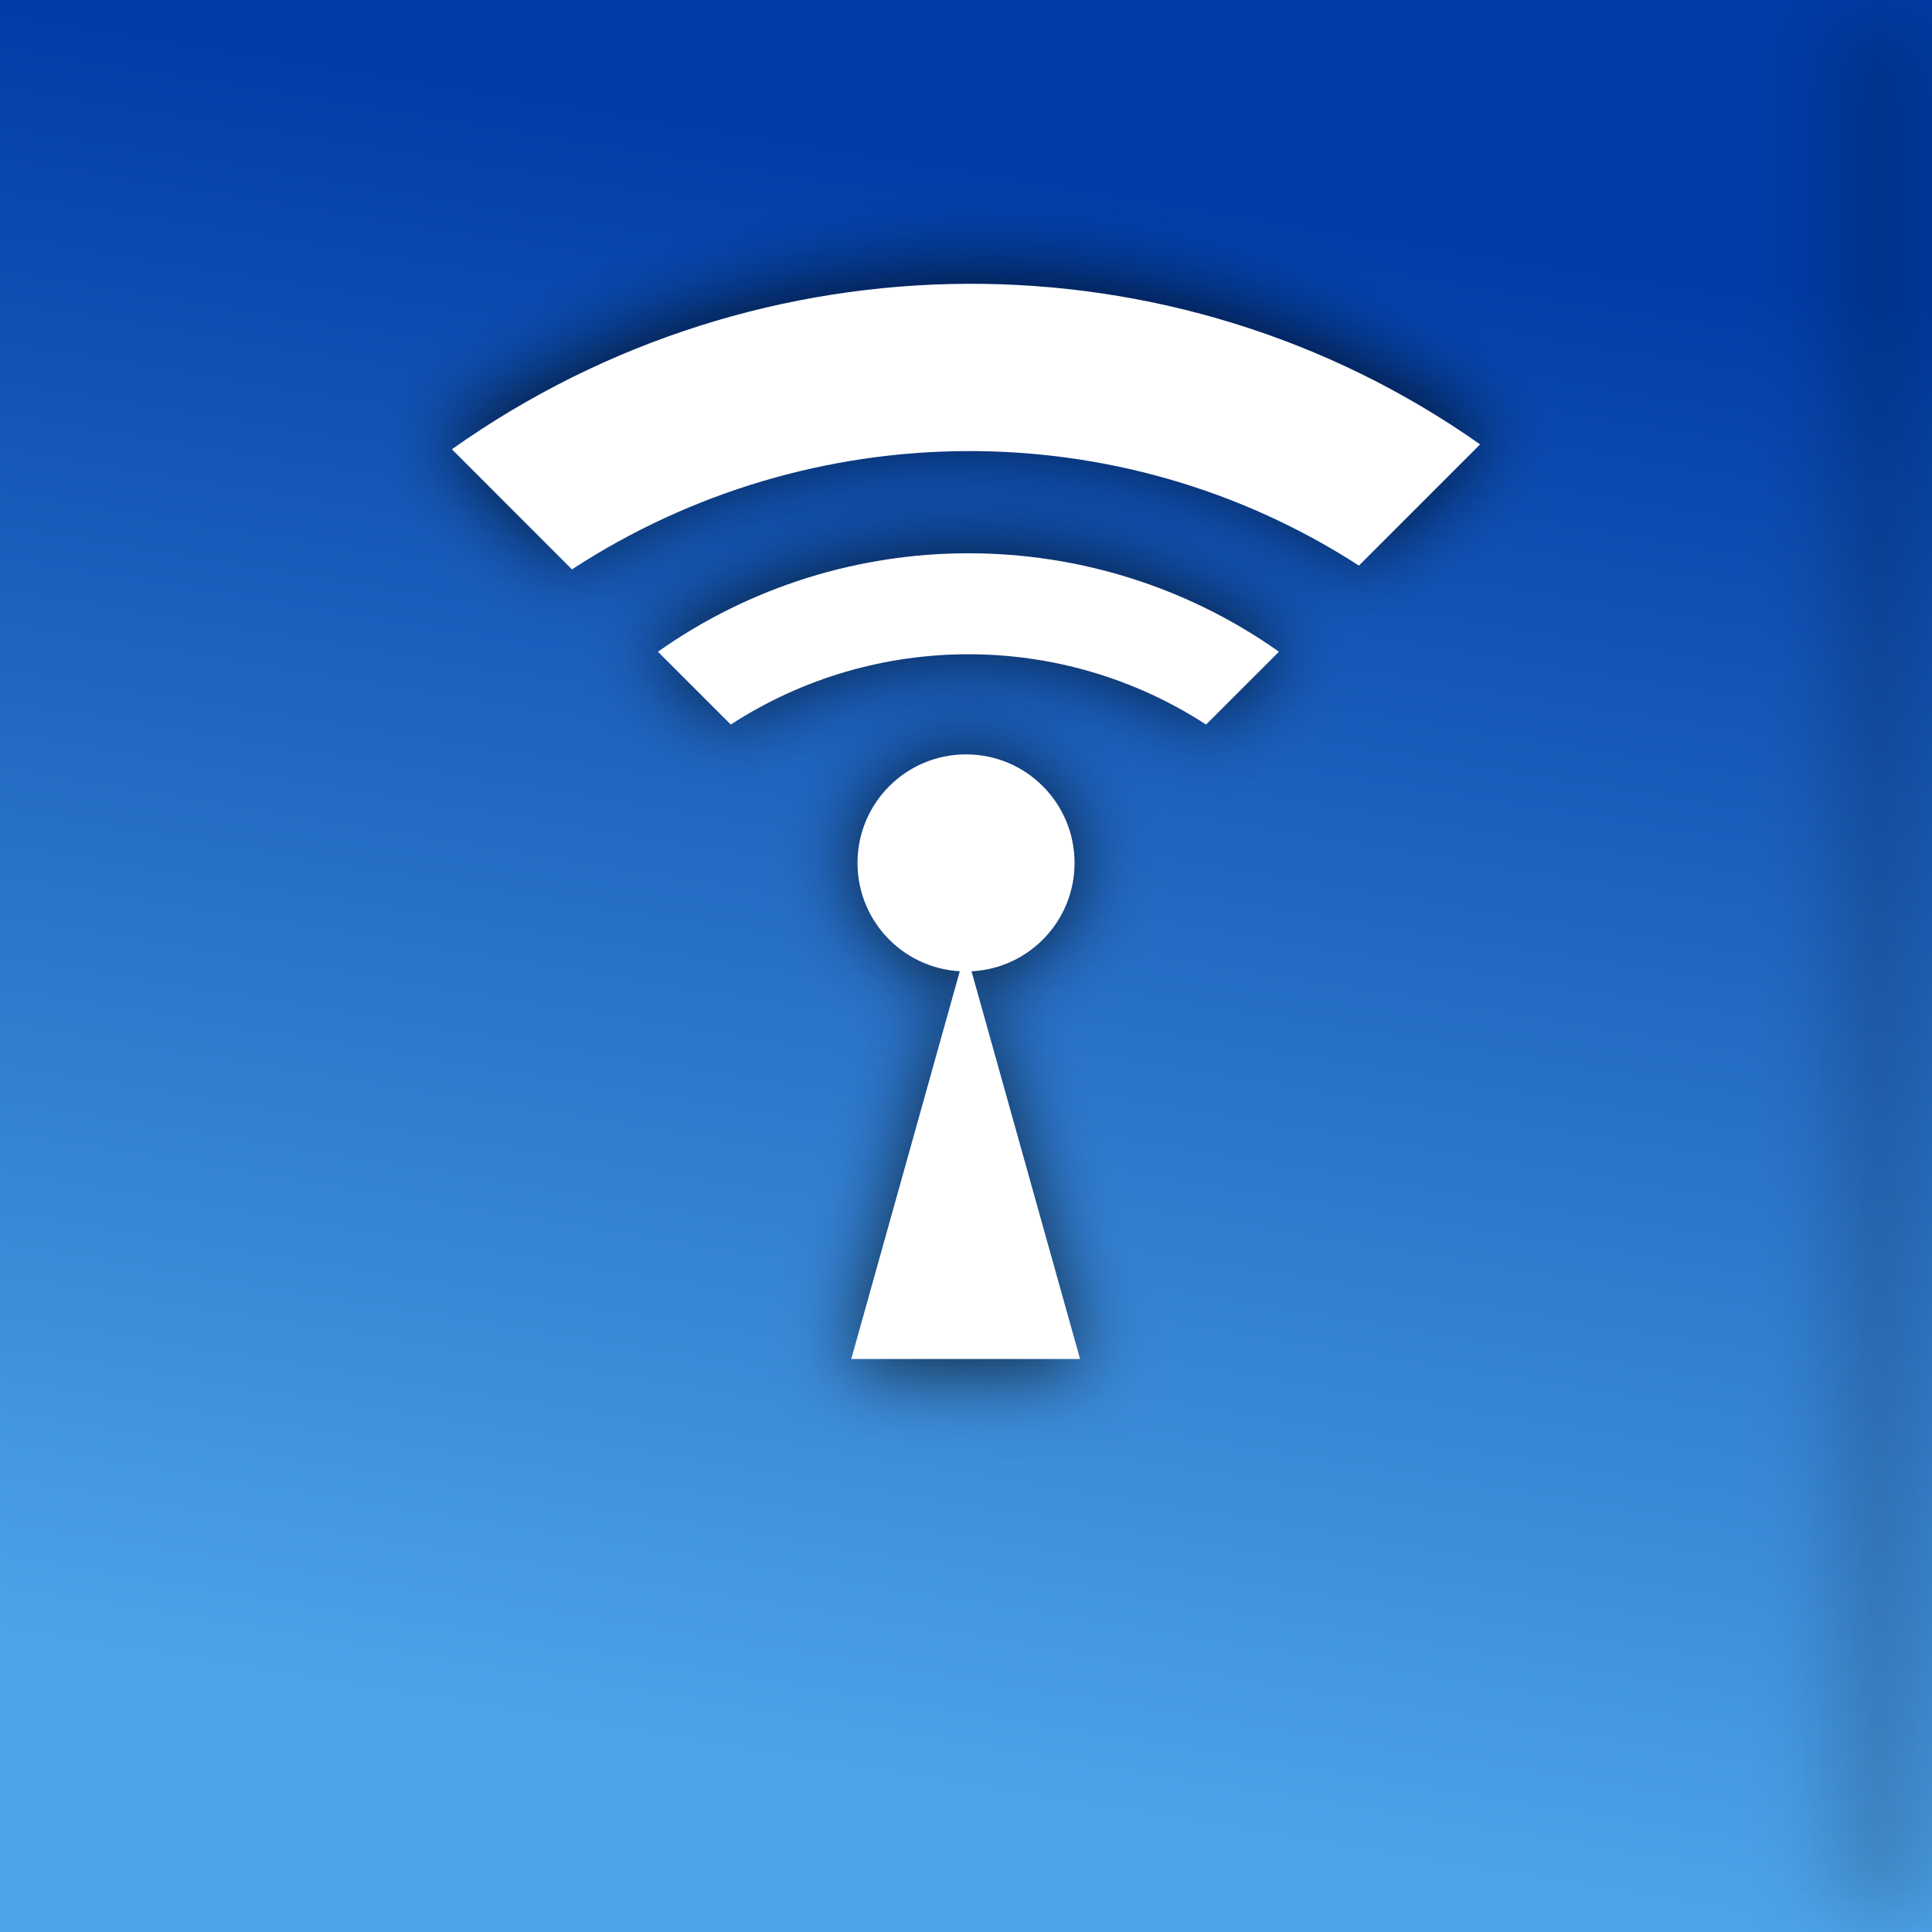
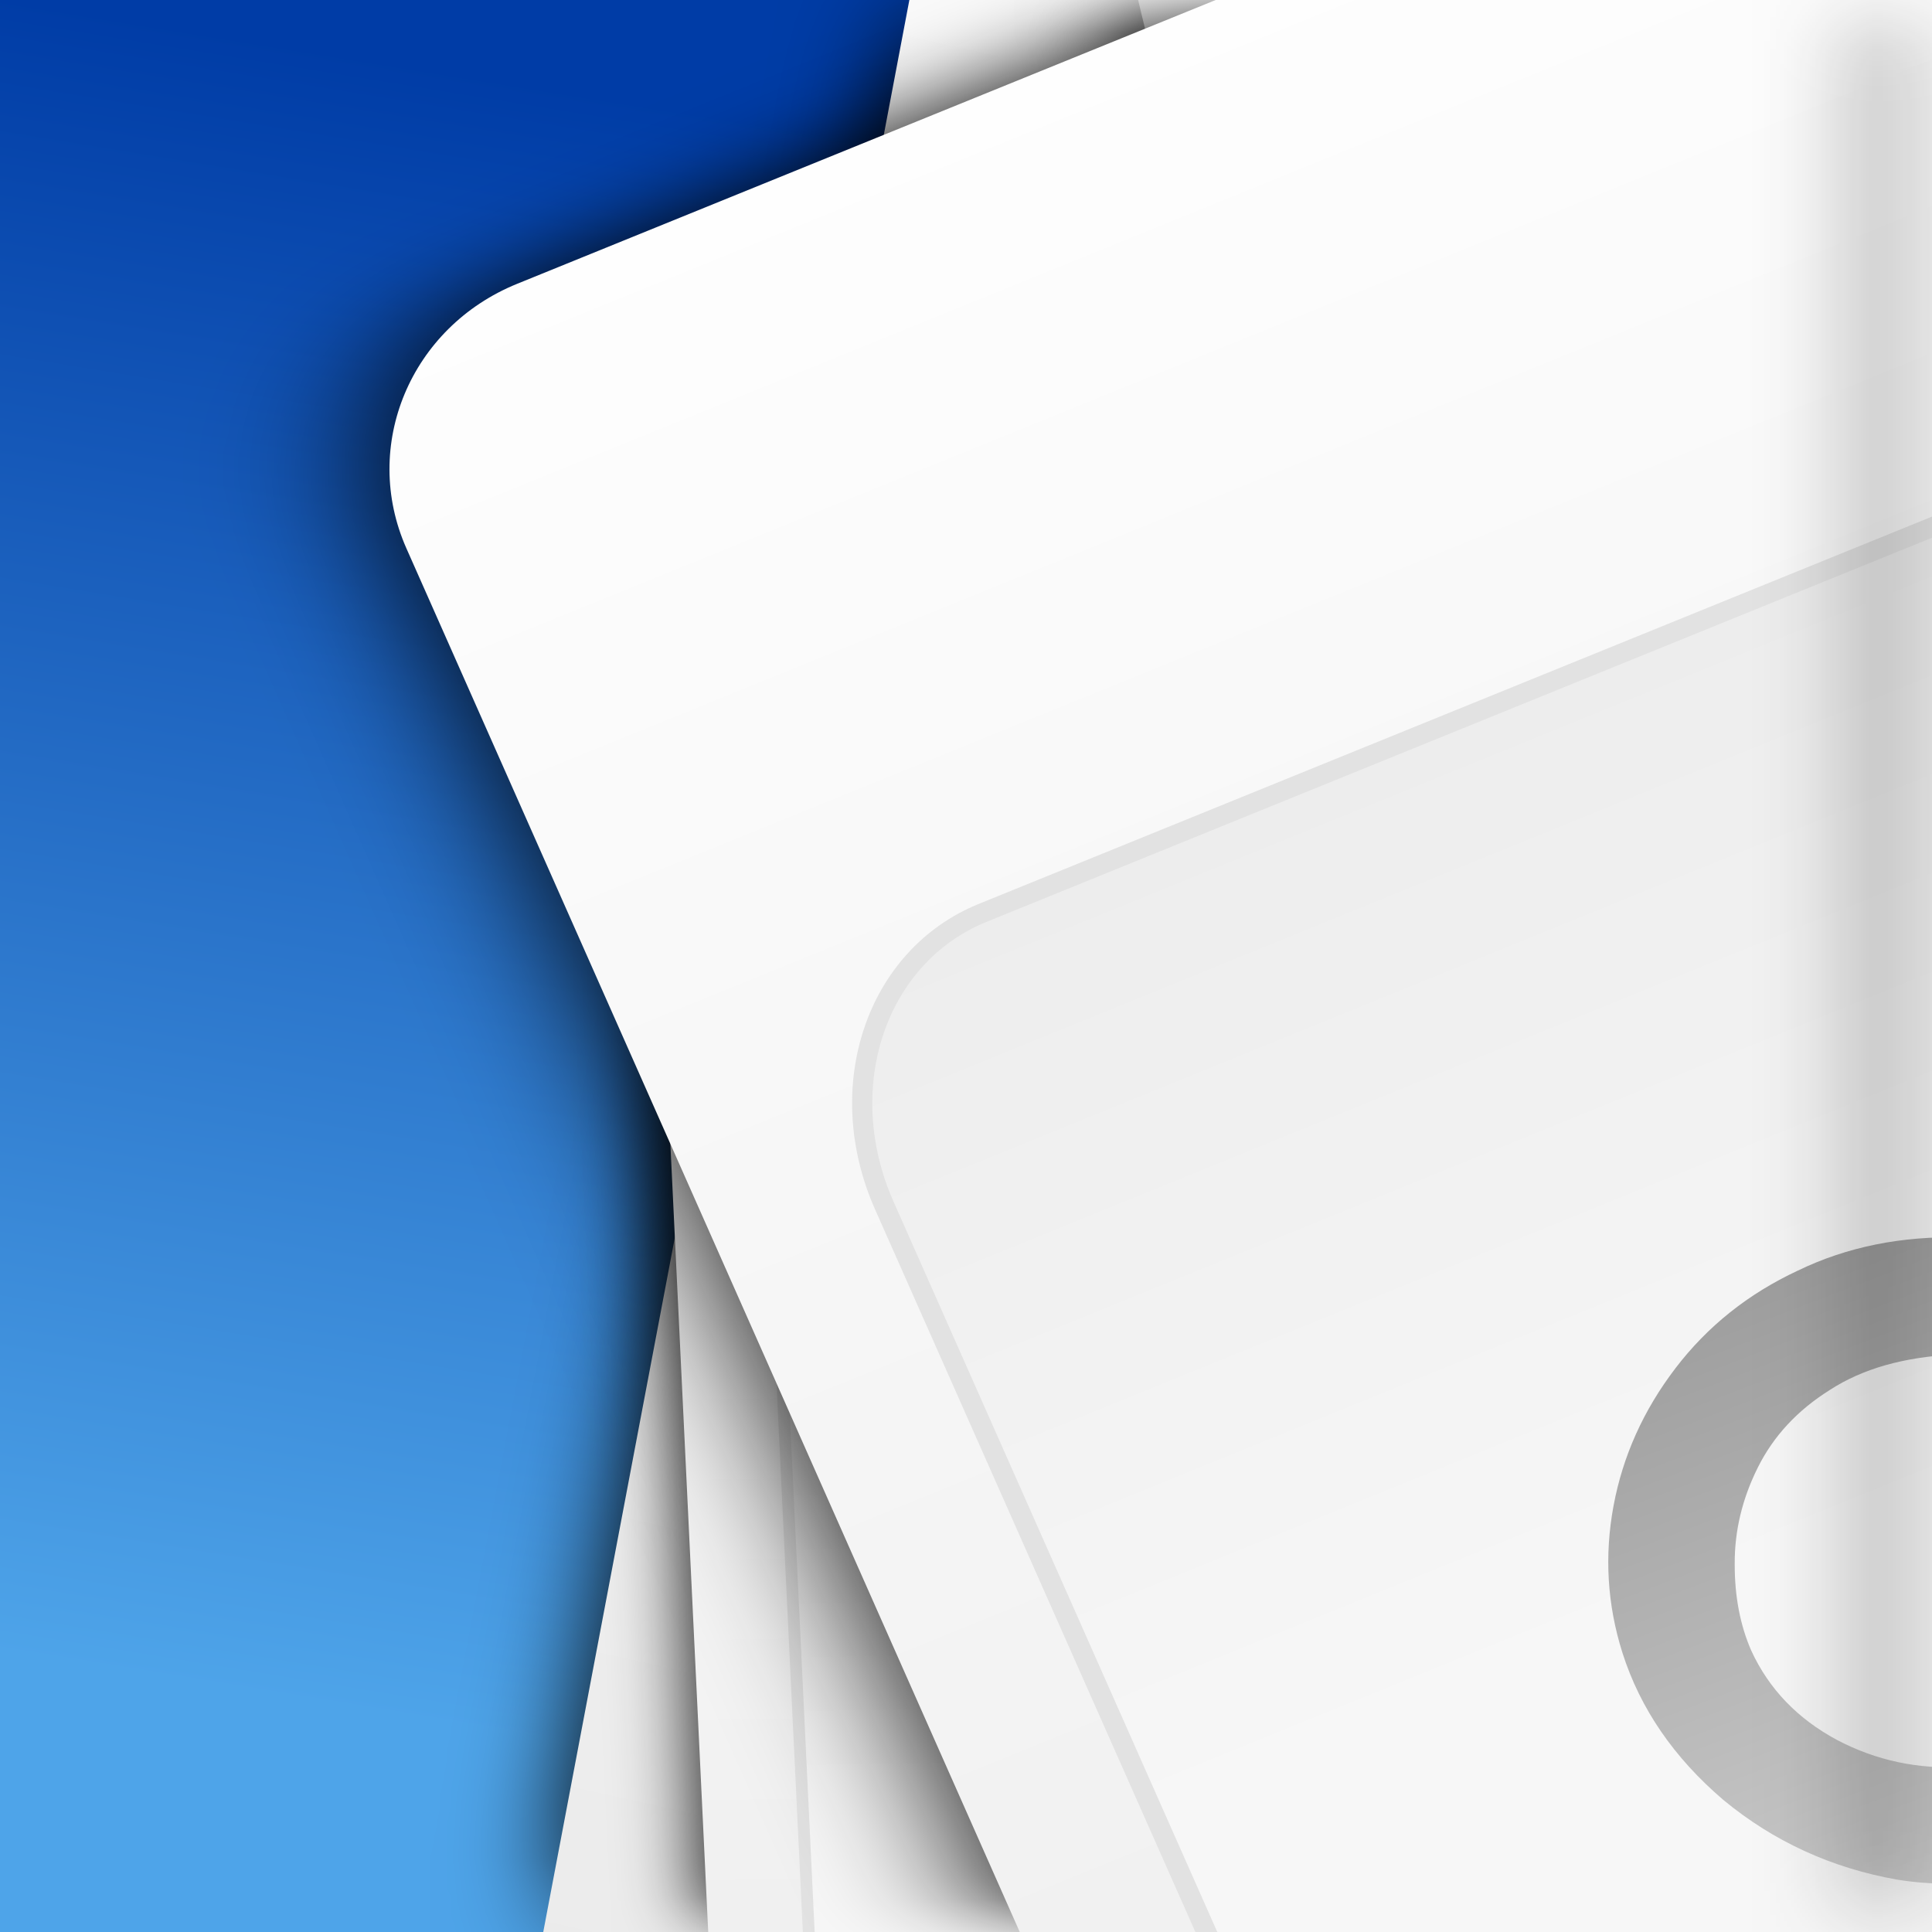
<svg xmlns="http://www.w3.org/2000/svg" xmlns:xlink="http://www.w3.org/1999/xlink" width="155" height="155" id="svg2" version="1.1">
  <defs id="defs4">
    <linearGradient gradientUnits="userSpaceOnUse" y2="-344.209" x2="446.429" y1="44.791" x1="351.429" id="linearGradient3154" xlink:href="#linearGradient3155" />
    <linearGradient id="linearGradient3155">
      <stop id="stop3157" offset="0" style="stop-color:#4ea4e9;stop-opacity:1" />
      <stop id="stop3159" offset="1" style="stop-color:#003ca6;stop-opacity:1" />
    </linearGradient>
    <filter id="filter2431" height="1.261" y="-0.131" width="1.261" x="-0.131">
      <feGaussianBlur id="feGaussianBlur2433" stdDeviation="0.568" />
    </filter>
    <filter id="filter2425">
      <feGaussianBlur id="feGaussianBlur2427" stdDeviation="0.382" />
    </filter>
    <filter id="filter2419">
      <feGaussianBlur id="feGaussianBlur2421" stdDeviation="0.254" />
    </filter>
    <filter id="filter2413">
      <feGaussianBlur id="feGaussianBlur2415" stdDeviation="0.156" />
    </filter>
    <filter id="filter4091">
      <feGaussianBlur stdDeviation="0.662" id="feGaussianBlur4093" />
    </filter>
    <filter id="filter4180">
      <feGaussianBlur stdDeviation="9.863" id="feGaussianBlur4182" />
    </filter>
+     <filter color-interpolation-filters="sRGB" id="filter5502">
+       <feGaussianBlur stdDeviation="3.444" id="feGaussianBlur5504" />
+     </filter>
+     <linearGradient xlink:href="#linearGradient3526" id="linearGradient5606" gradientUnits="userSpaceOnUse" gradientTransform="matrix(1.329845,0,0,1.329845,-279.8721,-406.3756)" x1="339" y1="579.362" x2="339" y2="432.145" />
+     <linearGradient id="linearGradient3526">
+       <stop style="stop-color:#ebebeb;stop-opacity:1" offset="0" id="stop3528" />
+       <stop style="stop-color:#ffffff;stop-opacity:1" offset="1" id="stop3530" />
+     </linearGradient>
+     <linearGradient xlink:href="#linearGradient3532" id="linearGradient5608" gradientUnits="userSpaceOnUse" gradientTransform="matrix(1.329845,0,0,1.530868,-279.8721,-516.9184)" x1="339.016" y1="533.38" x2="339" y2="490.357" />
+     <linearGradient id="linearGradient3532">
+       <stop id="stop3534" offset="0" style="stop-color:#f7f7f7;stop-opacity:1" />
+       <stop id="stop3536" offset="1" style="stop-color:#ededed;stop-opacity:1" />
+     </linearGradient>
+     <filter color-interpolation-filters="sRGB" id="filter5025" x="-0.119" width="1.238" y="-0.119" height="1.238">
+       <feGaussianBlur stdDeviation="4.751" id="feGaussianBlur5027" />
+     </filter>
+     <linearGradient xlink:href="#linearGradient5444" id="linearGradient5055" gradientUnits="userSpaceOnUse" gradientTransform="matrix(0.8421053,0,0,1.043478,113.462,-18.74831)" x1="204.889" y1="422.582" x2="204.889" y2="405.217" />
+     <linearGradient id="linearGradient5444">
+       <stop id="stop5446" offset="0" style="stop-color:#f9dfa4;stop-opacity:1" />
+       <stop id="stop5448" offset="1" style="stop-color:#ffffff;stop-opacity:1" />
+     </linearGradient>
+     <linearGradient xlink:href="#linearGradient3526" id="linearGradient4565" gradientUnits="userSpaceOnUse" gradientTransform="matrix(1.329845,0,0,1.329845,-279.8721,-406.3756)" x1="339" y1="579.362" x2="339" y2="432.145" />
+     <linearGradient xlink:href="#linearGradient3532" id="linearGradient4567" gradientUnits="userSpaceOnUse" gradientTransform="matrix(1.329845,0,0,1.530868,-279.8721,-516.9184)" x1="339.016" y1="533.38" x2="339" y2="490.357" />
+     <linearGradient xlink:href="#linearGradient3514" id="linearGradient6003" gradientUnits="userSpaceOnUse" gradientTransform="translate(-387.9703,86.75708)" x1="539.081" y1="238.937" x2="539.869" y2="191.766" />
+     <linearGradient id="linearGradient3514">
+       <stop style="stop-color:#cccccc;stop-opacity:1;" offset="0" id="stop3516" />
+       <stop style="stop-color:#9d9d9d;stop-opacity:1" offset="1" id="stop3518" />
+     </linearGradient>
+     <linearGradient xlink:href="#linearGradient3526" id="linearGradient5590" gradientUnits="userSpaceOnUse" gradientTransform="matrix(1.329845,0,0,1.329845,-279.8721,-406.3756)" x1="339" y1="579.362" x2="339" y2="432.145" />
+     <linearGradient xlink:href="#linearGradient3532" id="linearGradient5592" gradientUnits="userSpaceOnUse" gradientTransform="matrix(1.329845,0,0,1.530868,-279.8721,-516.9184)" x1="339.016" y1="533.38" x2="339" y2="490.357" />
+     <linearGradient xlink:href="#linearGradient3526" id="linearGradient5518" gradientUnits="userSpaceOnUse" gradientTransform="matrix(1.329845,0,0,1.329845,-279.8721,-406.3756)" x1="339" y1="579.362" x2="339" y2="432.145" />
+     <linearGradient xlink:href="#linearGradient3532" id="linearGradient5520" gradientUnits="userSpaceOnUse" gradientTransform="matrix(1.329845,0,0,1.530868,-279.8721,-516.9184)" x1="339.016" y1="533.38" x2="339" y2="490.357" />
+     <linearGradient xlink:href="#linearGradient3526" id="linearGradient5572" gradientUnits="userSpaceOnUse" gradientTransform="matrix(1.329845,0,0,1.329845,-279.8721,-406.3756)" x1="339" y1="579.362" x2="339" y2="432.145" />
+     <linearGradient xlink:href="#linearGradient3532" id="linearGradient5574" gradientUnits="userSpaceOnUse" gradientTransform="matrix(1.329845,0,0,1.530868,-279.8721,-516.9184)" x1="339.016" y1="533.38" x2="339" y2="490.357" />
+     <linearGradient xlink:href="#linearGradient3526" id="linearGradient5620" gradientUnits="userSpaceOnUse" gradientTransform="matrix(1.329845,0,0,1.329845,-279.8721,-406.3756)" x1="339" y1="579.362" x2="339" y2="432.145" />
+     <linearGradient xlink:href="#linearGradient3532" id="linearGradient5622" gradientUnits="userSpaceOnUse" gradientTransform="matrix(1.329845,0,0,1.530868,-279.8721,-516.9184)" x1="339.016" y1="533.38" x2="339" y2="490.357" />
+     <linearGradient xlink:href="#linearGradient3526" id="linearGradient5554" gradientUnits="userSpaceOnUse" gradientTransform="matrix(1.329845,0,0,1.329845,-279.8721,-406.3756)" x1="339" y1="579.362" x2="339" y2="432.145" />
+     <linearGradient xlink:href="#linearGradient3532" id="linearGradient5556" gradientUnits="userSpaceOnUse" gradientTransform="matrix(1.329845,0,0,1.530868,-279.8721,-516.9184)" x1="339.016" y1="533.38" x2="339" y2="490.357" />
+     <linearGradient xlink:href="#linearGradient4909" id="linearGradient4928" gradientUnits="userSpaceOnUse" gradientTransform="translate(84.57145,708.2093)" x1="73.429" y1="-367.209" x2="222.429" y2="-676.209" />
+     <linearGradient id="linearGradient4909">
+       <stop id="stop4911" offset="0" style="stop-color:#4ea4e9;stop-opacity:1" />
+       <stop id="stop4913" offset="1" style="stop-color:#003ca6;stop-opacity:1" />
+     </linearGradient>
+     <linearGradient y2="-676.209" x2="222.429" y1="-367.209" x1="73.429" gradientTransform="translate(221.2217,726.321)" gradientUnits="userSpaceOnUse" id="linearGradient3278" xlink:href="#linearGradient4909" />
+     <linearGradient xlink:href="#linearGradient4909" id="linearGradient3794" gradientUnits="userSpaceOnUse" gradientTransform="translate(1133.536,1293.399)" x1="73.429" y1="-367.209" x2="222.429" y2="-676.209" />
+     <linearGradient xlink:href="#linearGradient3526" id="linearGradient3796" gradientUnits="userSpaceOnUse" gradientTransform="matrix(1.329845,0,0,1.329845,-279.8721,-406.3756)" x1="339" y1="579.362" x2="339" y2="432.145" />
+     <linearGradient xlink:href="#linearGradient3532" id="linearGradient3798" gradientUnits="userSpaceOnUse" gradientTransform="matrix(1.329845,0,0,1.530868,-279.8721,-516.9184)" x1="339.016" y1="533.38" x2="339" y2="490.357" />
+     <linearGradient xlink:href="#linearGradient3526" id="linearGradient3800" gradientUnits="userSpaceOnUse" gradientTransform="matrix(1.329845,0,0,1.329845,-279.8721,-406.3756)" x1="339" y1="579.362" x2="339" y2="432.145" />
+     <linearGradient xlink:href="#linearGradient3532" id="linearGradient3802" gradientUnits="userSpaceOnUse" gradientTransform="matrix(1.329845,0,0,1.530868,-279.8721,-516.9184)" x1="339.016" y1="533.38" x2="339" y2="490.357" />
+     <linearGradient xlink:href="#linearGradient3526" id="linearGradient3804" gradientUnits="userSpaceOnUse" gradientTransform="matrix(1.329845,0,0,1.329845,-279.8721,-406.3756)" x1="339" y1="579.362" x2="339" y2="432.145" />
+     <linearGradient xlink:href="#linearGradient3532" id="linearGradient3806" gradientUnits="userSpaceOnUse" gradientTransform="matrix(1.329845,0,0,1.530868,-279.8721,-516.9184)" x1="339.016" y1="533.38" x2="339" y2="490.357" />
+     <linearGradient xlink:href="#linearGradient3526" id="linearGradient3808" gradientUnits="userSpaceOnUse" gradientTransform="matrix(1.329845,0,0,1.329845,-279.8721,-406.3756)" x1="339" y1="579.362" x2="339" y2="432.145" />
+     <linearGradient xlink:href="#linearGradient3532" id="linearGradient3810" gradientUnits="userSpaceOnUse" gradientTransform="matrix(1.329845,0,0,1.530868,-279.8721,-516.9184)" x1="339.016" y1="533.38" x2="339" y2="490.357" />
+     <linearGradient xlink:href="#linearGradient3526" id="linearGradient3812" gradientUnits="userSpaceOnUse" gradientTransform="matrix(1.329845,0,0,1.329845,-279.8721,-406.3756)" x1="339" y1="579.362" x2="339" y2="432.145" />
+     <linearGradient xlink:href="#linearGradient3532" id="linearGradient3814" gradientUnits="userSpaceOnUse" gradientTransform="matrix(1.329845,0,0,1.530868,-279.8721,-516.9184)" x1="339.016" y1="533.38" x2="339" y2="490.357" />
+     <linearGradient xlink:href="#linearGradient3526" id="linearGradient3816" gradientUnits="userSpaceOnUse" gradientTransform="matrix(1.329845,0,0,1.329845,-279.8721,-406.3756)" x1="339" y1="579.362" x2="339" y2="432.145" />
+     <linearGradient xlink:href="#linearGradient3532" id="linearGradient3818" gradientUnits="userSpaceOnUse" gradientTransform="matrix(1.329845,0,0,1.530868,-279.8721,-516.9184)" x1="339.016" y1="533.38" x2="339" y2="490.357" />
+     <linearGradient xlink:href="#linearGradient3514" id="linearGradient3820" gradientUnits="userSpaceOnUse" gradientTransform="translate(-387.9703,86.75708)" x1="539.081" y1="238.937" x2="539.869" y2="191.766" />
+     <linearGradient xlink:href="#linearGradient5444" id="linearGradient3822" gradientUnits="userSpaceOnUse" gradientTransform="matrix(0.8421053,0,0,1.043478,113.462,-18.74831)" x1="204.889" y1="422.582" x2="204.889" y2="405.217" />
+     <linearGradient xlink:href="#linearGradient3526" id="linearGradient3824" gradientUnits="userSpaceOnUse" gradientTransform="matrix(1.329845,0,0,1.329845,-279.8721,-406.3756)" x1="339" y1="579.362" x2="339" y2="432.145" />
+     <linearGradient xlink:href="#linearGradient3532" id="linearGradient3826" gradientUnits="userSpaceOnUse" gradientTransform="matrix(1.329845,0,0,1.530868,-279.8721,-516.9184)" x1="339.016" y1="533.38" x2="339" y2="490.357" />
  </defs>
  <g id="layer1" transform="translate(0,-897.3622)">
    <g transform="matrix(0.484375,0,0,0.3229167,-170.2232,1015.617)" id="layer1-9">
      <rect y="-366.209" x="351.429" height="480" width="320" id="rect2383" style="fill:url(#linearGradient3154);fill-opacity:1;fill-rule:nonzero;stroke:none;stroke-width:5;marker:none;visibility:visible;display:inline;overflow:visible;enable-background:accumulate" />
    </g>
-     <g id="g4184" transform="translate(0,-6)">
-       <g id="g4017" transform="matrix(4.559277,0,0,4.559277,20.50904,904.8074)" style="opacity:0.691;fill:#000000;filter:url(#filter4091)">
-         <g transform="translate(0.5000001,0)" id="g4019" style="fill:#000000">
-           <path style="fill:#000000;fill-opacity:1;fill-rule:nonzero;stroke:none;stroke-width:1;marker:none;visibility:visible;display:inline;overflow:visible;enable-background:accumulate" d="m 6.459,11.085 1.31,1.31 c 2.596,-1.686 5.953,-1.686 8.549,0 L 17.629,11.085 C 14.291,8.724 9.798,8.724 6.459,11.085 z" id="path4021" />
-           <path id="path4023" d="M 2.753,7.444 4.912,9.604 C 9.224,6.792 14.781,6.765 19.067,9.536 L 21.247,7.356 C 15.738,3.472 8.299,3.508 2.753,7.444 z" style="fill:#000000;fill-opacity:1;fill-rule:nonzero;stroke:none;stroke-width:1;marker:none;visibility:visible;display:inline;overflow:visible;enable-background:accumulate" />
-           <g id="g4025" transform="matrix(1.973202,0,0,1.973202,-7.732024,-14.40972)" style="fill:#000000">
-             <path transform="matrix(0.6333333,0,0,0.6333333,3.668836,6.168802)" d="m 11.559,13.7 c 0,0.863 -0.699,1.562 -1.562,1.562 -0.863,0 -1.562,-0.699 -1.562,-1.562 0,-0.863 0.699,-1.562 1.562,-1.562 0.863,0 1.562,0.699 1.562,1.562 z" id="path4027" style="fill:#000000;fill-opacity:1;fill-rule:nonzero;stroke:none;stroke-width:1;marker:none;visibility:visible;display:inline;overflow:visible;enable-background:accumulate" />
-             <path transform="matrix(0.4007756,0,0,0.8266823,2.588939,6.843075)" d="m 21.085,15.15 -5.203,0 2.602,-4.506 2.602,4.506 z" id="path4029" style="fill:#000000;fill-opacity:1;fill-rule:nonzero;stroke:none;stroke-width:1;marker:none;visibility:visible;display:inline;overflow:visible;enable-background:accumulate" />
-           </g>
-         </g>
+     <g transform="matrix(1.128561,-0.2326902,0.2613892,1.093315,1275.348,684.1041)" id="g5542">
+       <rect style="fill:#000000;fill-opacity:1;fill-rule:nonzero;stroke:none;stroke-width:5;marker:none;visibility:visible;display:inline;overflow:visible;filter:url(#filter5502);enable-background:accumulate" id="rect5544" width="152" height="152" x="254" y="440.362" rx="11" ry="11" transform="matrix(1.329845,4.205256e-4,-4.205256e-4,1.329845,-279.7436,-406.4641)" />
+       <g id="g5546">
+         <rect transform="matrix(1,3.1622155e-4,-3.1622155e-4,1,0,0)" style="fill:url(#linearGradient3796);fill-opacity:1;fill-rule:nonzero;stroke:none;stroke-width:5;marker:none;visibility:visible;display:inline;overflow:visible;enable-background:accumulate" id="rect5548" width="202.136" height="202.136" x="57.908" y="179.238" rx="14.628" ry="14.628" />
+         <rect transform="matrix(1,3.1622151e-4,-3.1622151e-4,1,0,0)" style="fill:url(#linearGradient3798);fill-opacity:1;fill-rule:nonzero;stroke:#e2e2e2;stroke-width:1.406;stroke-linecap:butt;stroke-linejoin:round;stroke-miterlimit:4;stroke-opacity:1;stroke-dasharray:none;stroke-dashoffset:0;marker:none;visibility:visible;display:inline;overflow:visible;enable-background:accumulate" id="rect5550" width="176.869" height="131.655" x="69.877" y="233.761" rx="14.628" ry="16.84" />
      </g>
-       <g style="fill:#ffffff" transform="matrix(4.460494,0,0,4.460494,21.74383,906.2039)" id="layer1-8">
-         <g style="fill:#ffffff" id="g2412" transform="translate(0.5000001,0)">
-           <path id="use2519" d="m 6.459,11.085 1.31,1.31 c 2.596,-1.686 5.953,-1.686 8.549,0 L 17.629,11.085 C 14.291,8.724 9.798,8.724 6.459,11.085 z" style="fill:#ffffff;fill-opacity:1;fill-rule:nonzero;stroke:none;stroke-width:1;marker:none;visibility:visible;display:inline;overflow:visible;enable-background:accumulate" />
-           <path style="fill:#ffffff;fill-opacity:1;fill-rule:nonzero;stroke:none;stroke-width:1;marker:none;visibility:visible;display:inline;overflow:visible;enable-background:accumulate" d="M 2.753,7.444 4.912,9.604 C 9.224,6.792 14.781,6.765 19.067,9.536 L 21.247,7.356 C 15.738,3.472 8.299,3.508 2.753,7.444 z" id="path2595" />
-           <g style="fill:#ffffff" transform="matrix(1.973202,0,0,1.973202,-7.732024,-14.40972)" id="g2405">
-             <path style="fill:#ffffff;fill-opacity:1;fill-rule:nonzero;stroke:none;stroke-width:1;marker:none;visibility:visible;display:inline;overflow:visible;enable-background:accumulate" id="path2401" d="m 11.559,13.7 c 0,0.863 -0.699,1.562 -1.562,1.562 -0.863,0 -1.562,-0.699 -1.562,-1.562 0,-0.863 0.699,-1.562 1.562,-1.562 0.863,0 1.562,0.699 1.562,1.562 z" transform="matrix(0.6333333,0,0,0.6333333,3.668836,6.168802)" />
-             <path style="fill:#ffffff;fill-opacity:1;fill-rule:nonzero;stroke:none;stroke-width:1;marker:none;visibility:visible;display:inline;overflow:visible;enable-background:accumulate" id="path2403" d="m 21.085,15.15 -5.203,0 2.602,-4.506 2.602,4.506 z" transform="matrix(0.4007756,0,0,0.8266823,2.588939,6.843075)" />
-           </g>
-         </g>
+     </g>
+     <g id="g5610" transform="matrix(1.124955,0.2495407,-0.2089309,1.10454,53.7777,640.3362)">
+       <rect transform="matrix(1.329845,4.205256e-4,-4.205256e-4,1.329845,-279.7436,-406.4641)" ry="11" rx="11" y="440.362" x="254" height="152" width="152" id="rect5612" style="fill:#000000;fill-opacity:1;fill-rule:nonzero;stroke:none;stroke-width:5;marker:none;visibility:visible;display:inline;overflow:visible;filter:url(#filter5502);enable-background:accumulate" />
+       <g id="g5614">
+         <rect ry="14.628" rx="14.628" y="179.238" x="57.908" height="202.136" width="202.136" id="rect5616" style="fill:url(#linearGradient3800);fill-opacity:1;fill-rule:nonzero;stroke:none;stroke-width:5;marker:none;visibility:visible;display:inline;overflow:visible;enable-background:accumulate" transform="matrix(1,3.1622155e-4,-3.1622155e-4,1,0,0)" />
+         <rect ry="16.84" rx="14.628" y="233.761" x="69.877" height="131.655" width="176.869" id="rect5618" style="fill:url(#linearGradient3802);fill-opacity:1;fill-rule:nonzero;stroke:#e2e2e2;stroke-width:1.406;stroke-linecap:butt;stroke-linejoin:round;stroke-miterlimit:4;stroke-opacity:1;stroke-dasharray:none;stroke-dashoffset:0;marker:none;visibility:visible;display:inline;overflow:visible;enable-background:accumulate" transform="matrix(1,3.1622151e-4,-3.1622151e-4,1,0,0)" />
+       </g>
+     </g>
+     <g id="g5560" transform="matrix(0.7962903,0.2081864,-0.1786545,0.7828046,1208.51,420.8923)">
+       <rect transform="matrix(1.329845,4.205256e-4,-4.205256e-4,1.329845,-279.7436,-406.4641)" ry="11" rx="11" y="440.362" x="254" height="152" width="152" id="rect5562" style="fill:#000000;fill-opacity:1;fill-rule:nonzero;stroke:none;stroke-width:5;marker:none;visibility:visible;display:inline;overflow:visible;filter:url(#filter5502);enable-background:accumulate" />
+       <g id="g5564">
+         <rect ry="14.628" rx="14.628" y="179.238" x="57.908" height="202.136" width="202.136" id="rect5566" style="fill:url(#linearGradient3804);fill-opacity:1;fill-rule:nonzero;stroke:none;stroke-width:5;marker:none;visibility:visible;display:inline;overflow:visible;enable-background:accumulate" transform="matrix(1,3.1622155e-4,-3.1622155e-4,1,0,0)" />
+         <rect ry="16.84" rx="14.628" y="233.761" x="69.877" height="131.655" width="176.869" id="rect5568" style="fill:url(#linearGradient3806);fill-opacity:1;fill-rule:nonzero;stroke:#e2e2e2;stroke-width:1.406;stroke-linecap:butt;stroke-linejoin:round;stroke-miterlimit:4;stroke-opacity:1;stroke-dasharray:none;stroke-dashoffset:0;marker:none;visibility:visible;display:inline;overflow:visible;enable-background:accumulate" transform="matrix(1,3.1622151e-4,-3.1622151e-4,1,0,0)" />
+       </g>
+     </g>
+     <g transform="matrix(0.6733662,-0.01141654,0.03171644,0.6562315,7.8514,845.2701)" id="g5506">
+       <rect style="fill:#000000;fill-opacity:1;fill-rule:nonzero;stroke:none;stroke-width:5;marker:none;visibility:visible;display:inline;overflow:visible;filter:url(#filter5502);enable-background:accumulate" id="rect5508" width="152" height="152" x="254" y="440.362" rx="11" ry="11" transform="matrix(1.329845,4.205256e-4,-4.205256e-4,1.329845,-279.7436,-406.4641)" />
+       <g id="g5510">
+         <rect transform="matrix(1,3.1622155e-4,-3.1622155e-4,1,0,0)" style="fill:url(#linearGradient3808);fill-opacity:1;fill-rule:nonzero;stroke:none;stroke-width:5;marker:none;visibility:visible;display:inline;overflow:visible;enable-background:accumulate" id="rect5512" width="202.136" height="202.136" x="57.908" y="179.238" rx="14.628" ry="14.628" />
+         <rect transform="matrix(1,3.1622151e-4,-3.1622151e-4,1,0,0)" style="fill:url(#linearGradient3810);fill-opacity:1;fill-rule:nonzero;stroke:#e2e2e2;stroke-width:1.406;stroke-linecap:butt;stroke-linejoin:round;stroke-miterlimit:4;stroke-opacity:1;stroke-dasharray:none;stroke-dashoffset:0;marker:none;visibility:visible;display:inline;overflow:visible;enable-background:accumulate" id="rect5514" width="176.869" height="131.655" x="69.877" y="233.761" rx="14.628" ry="16.84" />
+       </g>
+     </g>
+     <g transform="matrix(0.7812129,-0.1622903,0.1821261,0.7567777,8.892,752.0534)" id="g5578">
+       <rect style="fill:#000000;fill-opacity:1;fill-rule:nonzero;stroke:none;stroke-width:5;marker:none;visibility:visible;display:inline;overflow:visible;filter:url(#filter5502);enable-background:accumulate" id="rect5580" width="152" height="152" x="254" y="440.362" rx="11" ry="11" transform="matrix(1.329845,4.205256e-4,-4.205256e-4,1.329845,-279.7436,-406.4641)" />
+       <g id="g5582">
+         <rect transform="matrix(1,3.1622155e-4,-3.1622155e-4,1,0,0)" style="fill:url(#linearGradient3812);fill-opacity:1;fill-rule:nonzero;stroke:none;stroke-width:5;marker:none;visibility:visible;display:inline;overflow:visible;enable-background:accumulate" id="rect5584" width="202.136" height="202.136" x="57.908" y="179.238" rx="14.628" ry="14.628" />
+         <rect transform="matrix(1,3.1622151e-4,-3.1622151e-4,1,0,0)" style="fill:url(#linearGradient3814);fill-opacity:1;fill-rule:nonzero;stroke:#e2e2e2;stroke-width:1.406;stroke-linecap:butt;stroke-linejoin:round;stroke-miterlimit:4;stroke-opacity:1;stroke-dasharray:none;stroke-dashoffset:0;marker:none;visibility:visible;display:inline;overflow:visible;enable-background:accumulate" id="rect5586" width="176.869" height="131.655" x="69.877" y="233.761" rx="14.628" ry="16.84" />
+       </g>
+     </g>
+     <g id="g2849" transform="matrix(1.059661,-0.4309236,0.4525749,1.020072,-116.4416,768.505)">
+       <rect transform="matrix(1.329845,4.205256e-4,-4.205256e-4,1.329845,-279.7436,-406.4641)" ry="11" rx="11" y="440.362" x="254" height="152" width="152" id="rect2543" style="fill:#000000;fill-opacity:1;fill-rule:nonzero;stroke:none;stroke-width:5;marker:none;visibility:visible;display:inline;overflow:visible;filter:url(#filter5502);enable-background:accumulate" />
+       <g id="g2837">
+         <rect ry="14.628" rx="14.628" y="179.238" x="57.908" height="202.136" width="202.136" id="rect2546" style="fill:url(#linearGradient3816);fill-opacity:1;fill-rule:nonzero;stroke:none;stroke-width:5;marker:none;visibility:visible;display:inline;overflow:visible;enable-background:accumulate" transform="matrix(1,3.1622155e-4,-3.1622155e-4,1,0,0)" />
+         <rect ry="16.84" rx="14.628" y="233.761" x="69.877" height="131.655" width="176.869" id="rect2548" style="fill:url(#linearGradient3818);fill-opacity:1;fill-rule:nonzero;stroke:#e2e2e2;stroke-width:1.406;stroke-linecap:butt;stroke-linejoin:round;stroke-miterlimit:4;stroke-opacity:1;stroke-dasharray:none;stroke-dashoffset:0;marker:none;visibility:visible;display:inline;overflow:visible;enable-background:accumulate" transform="matrix(1,3.1622151e-4,-3.1622151e-4,1,0,0)" />
+         <path transform="matrix(0.9999899,0.00450333,-0.00450333,0.9999899,0,0)" style="font-size:57.391px;font-style:normal;font-variant:normal;font-weight:bold;font-stretch:normal;text-align:center;line-height:100%;writing-mode:lr-tb;text-anchor:middle;fill:url(#linearGradient3820);fill-opacity:1;fill-rule:nonzero;stroke:none;stroke-width:10;marker:none;visibility:visible;display:inline;overflow:visible;enable-background:accumulate;font-family:Arial Rounded MT Bold;-inkscape-font-specification:'Arial Rounded MT Bold, Bold'" d="m 160.654,296.949 c 4.048,-3.616 7.016,-6.233 8.905,-7.853 1.943,-1.619 3.886,-3.049 5.829,-4.291 1.997,-1.241 4.21,-2.402 6.638,-3.481 3.886,-1.727 7.745,-2.456 11.577,-2.186 3.832,0.216 7.367,1.322 10.605,3.319 3.238,1.943 5.856,4.453 7.853,7.529 1.997,3.076 3.157,6.396 3.481,9.957 0.432,4.21 -0.378,8.392 -2.429,12.548 -1.997,4.102 -4.965,7.421 -8.905,9.957 -3.886,2.483 -8.231,3.481 -13.034,2.995 -3.778,-0.378 -7.394,-1.295 -10.848,-2.752 -3.454,-1.511 -6.396,-3.157 -8.824,-4.938 -2.429,-1.835 -4.803,-3.886 -7.124,-6.153 -2.267,-2.321 -3.508,-3.562 -3.724,-3.724 -1.295,1.295 -2.833,2.806 -4.614,4.533 -1.727,1.727 -3.778,3.508 -6.153,5.343 -2.375,1.781 -5.289,3.427 -8.743,4.938 -3.454,1.457 -7.124,2.375 -11.01,2.752 -4.803,0.486 -9.175,-0.513 -13.115,-2.995 -3.886,-2.537 -6.854,-5.856 -8.905,-9.957 -1.997,-4.156 -2.779,-8.338 -2.348,-12.548 0.378,-3.616 1.565,-6.962 3.562,-10.038 1.997,-3.076 4.614,-5.586 7.853,-7.529 3.238,-1.943 6.773,-3.022 10.605,-3.238 3.832,-0.27 7.664,0.459 11.496,2.186 2.429,1.079 4.614,2.24 6.557,3.481 1.997,1.241 3.94,2.672 5.829,4.291 1.943,1.619 4.938,4.237 8.986,7.853 m -5.424,5.424 c -4.749,-4.048 -8.581,-7.07 -11.496,-9.067 -2.86,-1.997 -5.613,-3.454 -8.257,-4.372 -3.292,-1.187 -6.288,-1.511 -8.986,-0.971 -2.645,0.486 -4.911,1.565 -6.8,3.238 -1.889,1.673 -3.292,3.616 -4.21,5.829 -0.918,2.159 -1.376,4.237 -1.376,6.234 0.054,3.022 1.052,5.775 2.995,8.257 1.943,2.429 4.399,4.156 7.367,5.181 2.968,1.025 5.91,1.187 8.824,0.486 4.372,-1.025 7.718,-2.375 10.038,-4.048 2.321,-1.727 6.287,-5.316 11.9,-10.767 m 10.929,0 c 3.67,3.616 6.503,6.315 8.5,8.096 1.997,1.727 3.967,3.103 5.91,4.129 1.943,1.025 4.425,1.889 7.448,2.591 2.968,0.702 5.937,0.54 8.905,-0.486 2.968,-1.025 5.424,-2.752 7.367,-5.181 1.943,-2.483 2.941,-5.235 2.995,-8.257 0.108,-2.644 -0.702,-5.397 -2.429,-8.257 -1.673,-2.914 -4.156,-5.019 -7.448,-6.314 -3.238,-1.349 -7.097,-1.268 -11.577,0.243 -2.699,0.972 -5.478,2.483 -8.338,4.533 -2.86,1.997 -6.638,4.965 -11.334,8.905" id="path2550" />
+       </g>
+     </g>
+     <g id="g5051" transform="matrix(1.083333,0,0,1.083333,1195.798,181.6898)">
+       <path style="font-size:627.986px;font-style:normal;font-variant:normal;font-weight:normal;font-stretch:normal;text-indent:0;text-align:start;text-decoration:none;line-height:100%;letter-spacing:normal;word-spacing:normal;text-transform:none;direction:ltr;block-progression:tb;writing-mode:lr-tb;text-anchor:start;fill:#000000;fill-opacity:1;fill-rule:nonzero;stroke:none;stroke-width:0.825;marker:none;visibility:visible;display:inline;overflow:visible;filter:url(#filter5025);enable-background:accumulate;font-family:Miso;-inkscape-font-specification:Miso" d="m 206,402 0,96 96,0 0,-96 -96,0 z m 48,14.531 c 1.907,10e-5 3.523,0.68 4.844,2 1.467,1.321 2.187,3.008 2.188,5.062 l 0,19.375 19.375,0 c 1.907,7e-5 3.523,0.648 4.844,1.969 1.467,1.321 2.219,3.008 2.219,5.062 -9e-5,2.054 -0.752,3.742 -2.219,5.062 -1.321,1.321 -2.936,1.969 -4.844,1.969 l -19.375,0 0,19.375 c -6e-5,2.054 -0.72,3.742 -2.188,5.062 -1.321,1.321 -2.936,2 -4.844,2 -2.054,3e-5 -3.742,-0.679 -5.062,-2 -1.321,-1.321 -1.969,-3.008 -1.969,-5.062 l 0,-19.375 -19.375,0 c -2.054,6e-5 -3.742,-0.648 -5.062,-1.969 -1.321,-1.32 -2,-3.008 -2,-5.062 -1e-5,-2.054 0.679,-3.742 2,-5.062 1.321,-1.32 3.008,-1.969 5.062,-1.969 l 19.375,0 0,-19.375 c -4e-5,-2.054 0.648,-3.742 1.969,-5.062 1.321,-1.32 3.008,-2 5.062,-2 z" id="path4959" />
+       <path id="rect4948" d="m 206,402 0,96 96,0 0,-96 -96,0 z m 48,14.531 c 1.907,10e-5 3.523,0.68 4.844,2 1.467,1.321 2.187,3.008 2.188,5.062 l 0,19.375 19.375,0 c 1.907,7e-5 3.523,0.648 4.844,1.969 1.467,1.321 2.219,3.008 2.219,5.062 -9e-5,2.054 -0.752,3.742 -2.219,5.062 -1.321,1.321 -2.936,1.969 -4.844,1.969 l -19.375,0 0,19.375 c -6e-5,2.054 -0.72,3.742 -2.188,5.062 -1.321,1.321 -2.936,2 -4.844,2 -2.054,3e-5 -3.742,-0.679 -5.062,-2 -1.321,-1.321 -1.969,-3.008 -1.969,-5.062 l 0,-19.375 -19.375,0 c -2.054,6e-5 -3.742,-0.648 -5.062,-1.969 -1.321,-1.32 -2,-3.008 -2,-5.062 -1e-5,-2.054 0.679,-3.742 2,-5.062 1.321,-1.32 3.008,-1.969 5.062,-1.969 l 19.375,0 0,-19.375 c -4e-5,-2.054 0.648,-3.742 1.969,-5.062 1.321,-1.32 3.008,-2 5.062,-2 z" style="font-size:627.986px;font-style:normal;font-variant:normal;font-weight:normal;font-stretch:normal;text-indent:0;text-align:start;text-decoration:none;line-height:100%;letter-spacing:normal;word-spacing:normal;text-transform:none;direction:ltr;block-progression:tb;writing-mode:lr-tb;text-anchor:start;fill:url(#linearGradient3822);fill-opacity:1;fill-rule:nonzero;stroke:none;stroke-width:0.825;marker:none;visibility:visible;display:inline;overflow:visible;enable-background:accumulate;font-family:Miso;-inkscape-font-specification:Miso" />
+     </g>
+     <g id="g5596" transform="matrix(0.7632051,-0.2327009,0.250231,0.7370664,874.6596,880.7671)">
+       <rect transform="matrix(1.329845,4.205256e-4,-4.205256e-4,1.329845,-279.7436,-406.4641)" ry="11" rx="11" y="440.362" x="254" height="152" width="152" id="rect5598" style="fill:#000000;fill-opacity:1;fill-rule:nonzero;stroke:none;stroke-width:5;marker:none;visibility:visible;display:inline;overflow:visible;filter:url(#filter5502);enable-background:accumulate" />
+       <g id="g5600">
+         <rect ry="14.628" rx="14.628" y="179.238" x="57.908" height="202.136" width="202.136" id="rect5602" style="fill:url(#linearGradient3824);fill-opacity:1;fill-rule:nonzero;stroke:none;stroke-width:5;marker:none;visibility:visible;display:inline;overflow:visible;enable-background:accumulate" transform="matrix(1,3.1622155e-4,-3.1622155e-4,1,0,0)" />
+         <rect ry="16.84" rx="14.628" y="233.761" x="69.877" height="131.655" width="176.869" id="rect5604" style="fill:url(#linearGradient3826);fill-opacity:1;fill-rule:nonzero;stroke:#e2e2e2;stroke-width:1.406;stroke-linecap:butt;stroke-linejoin:round;stroke-miterlimit:4;stroke-opacity:1;stroke-dasharray:none;stroke-dashoffset:0;marker:none;visibility:visible;display:inline;overflow:visible;enable-background:accumulate" transform="matrix(1,3.1622151e-4,-3.1622151e-4,1,0,0)" />
      </g>
    </g>
    <g id="g4146" transform="matrix(0.484375,0,0,0.40625,-18.22321,1026.135)" style="fill:#000000;filter:url(#filter4180);opacity:0.85">
      <rect style="fill:#000000;fill-opacity:1;fill-rule:nonzero;stroke:none;stroke-width:5;marker:none;visibility:visible;display:inline;overflow:visible;enable-background:accumulate" id="rect4148" width="320" height="480" x="351.429" y="-366.209" />
    </g>
  </g>
</svg>
